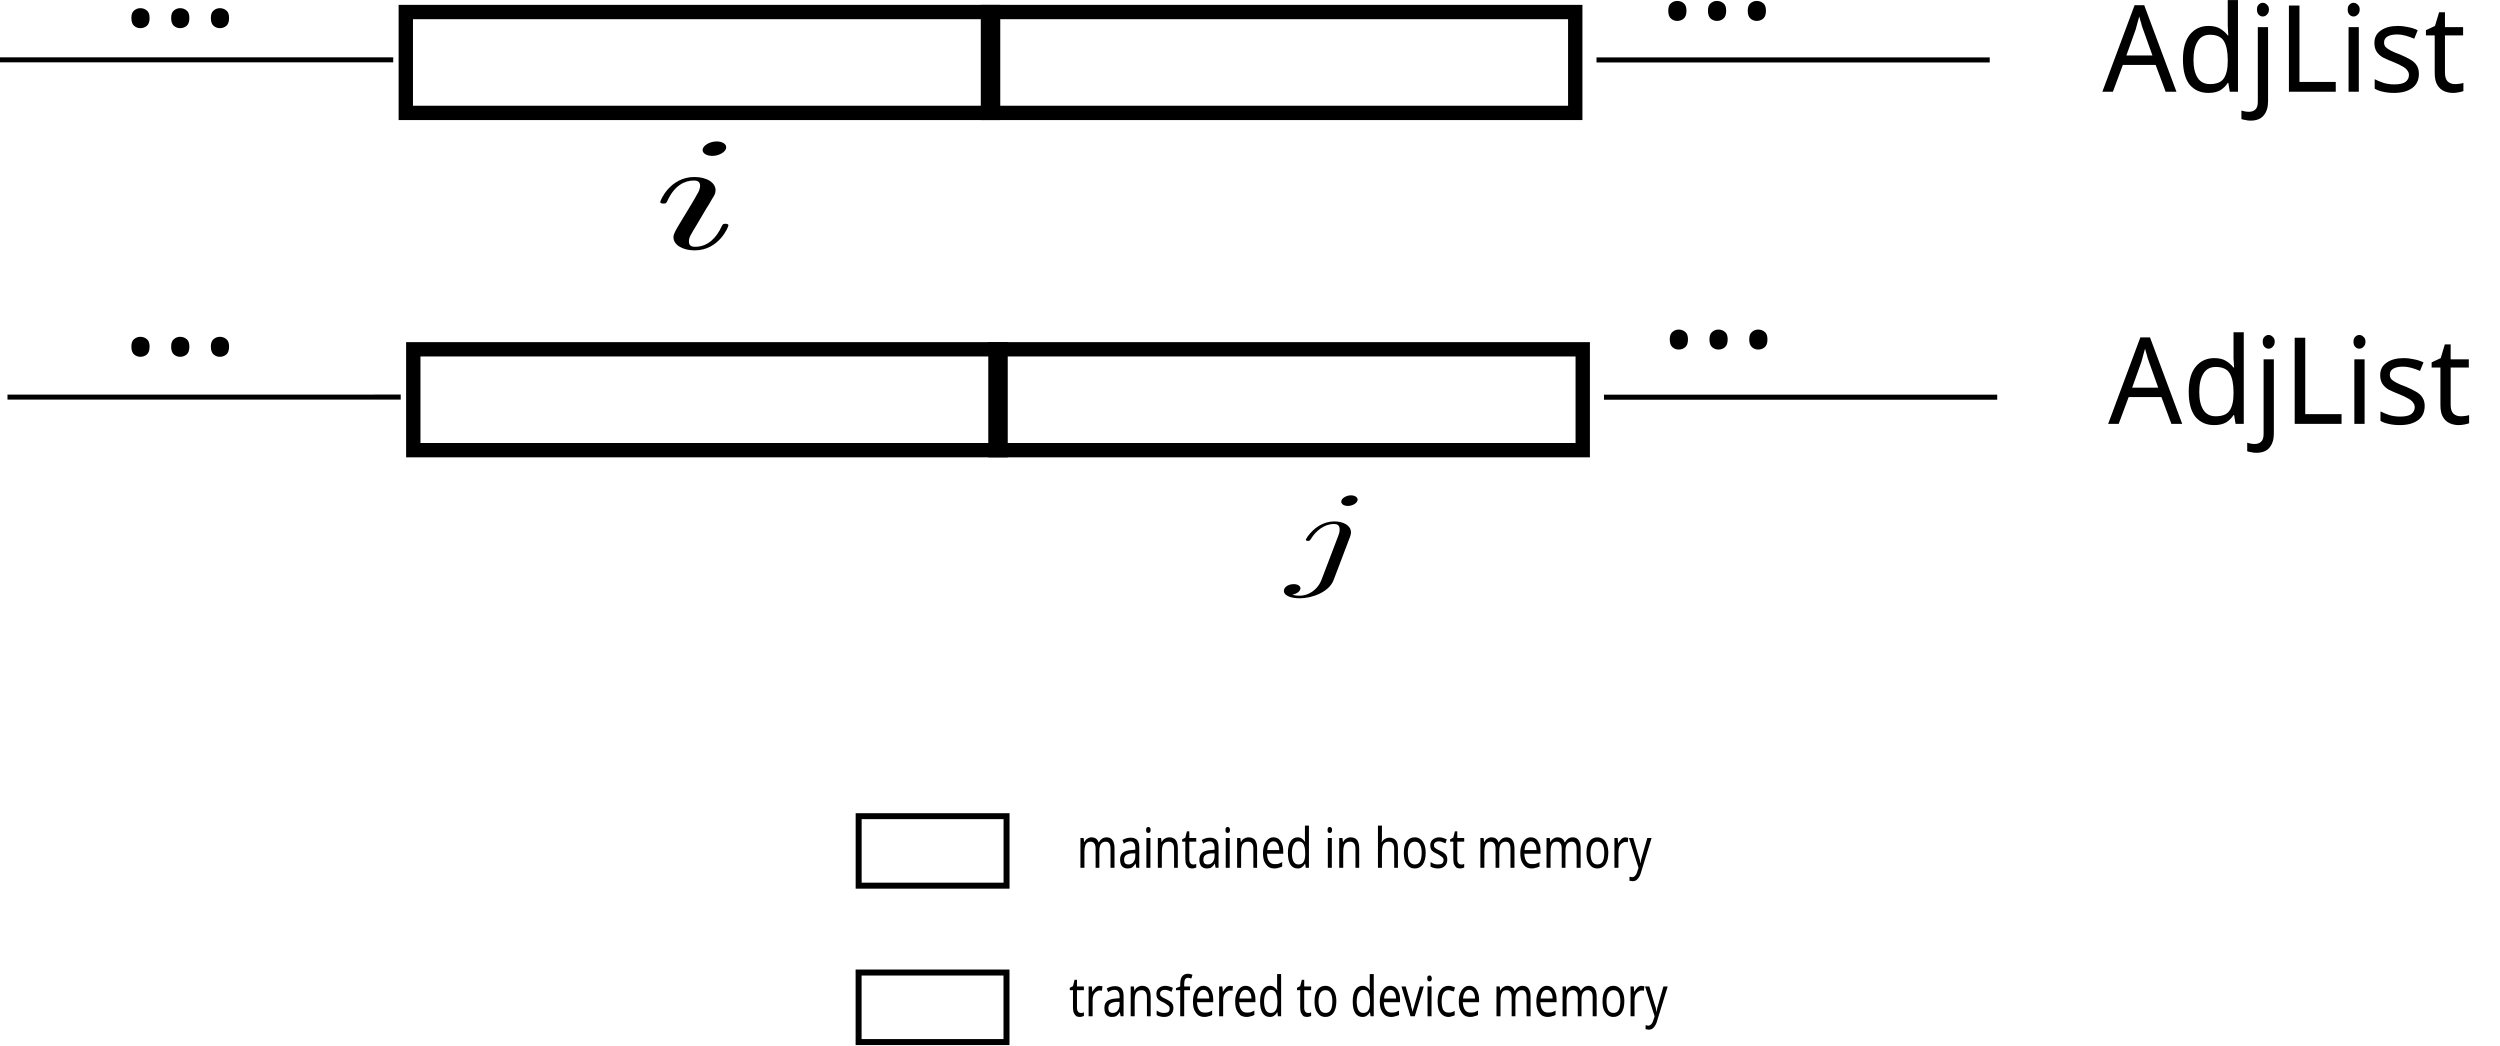
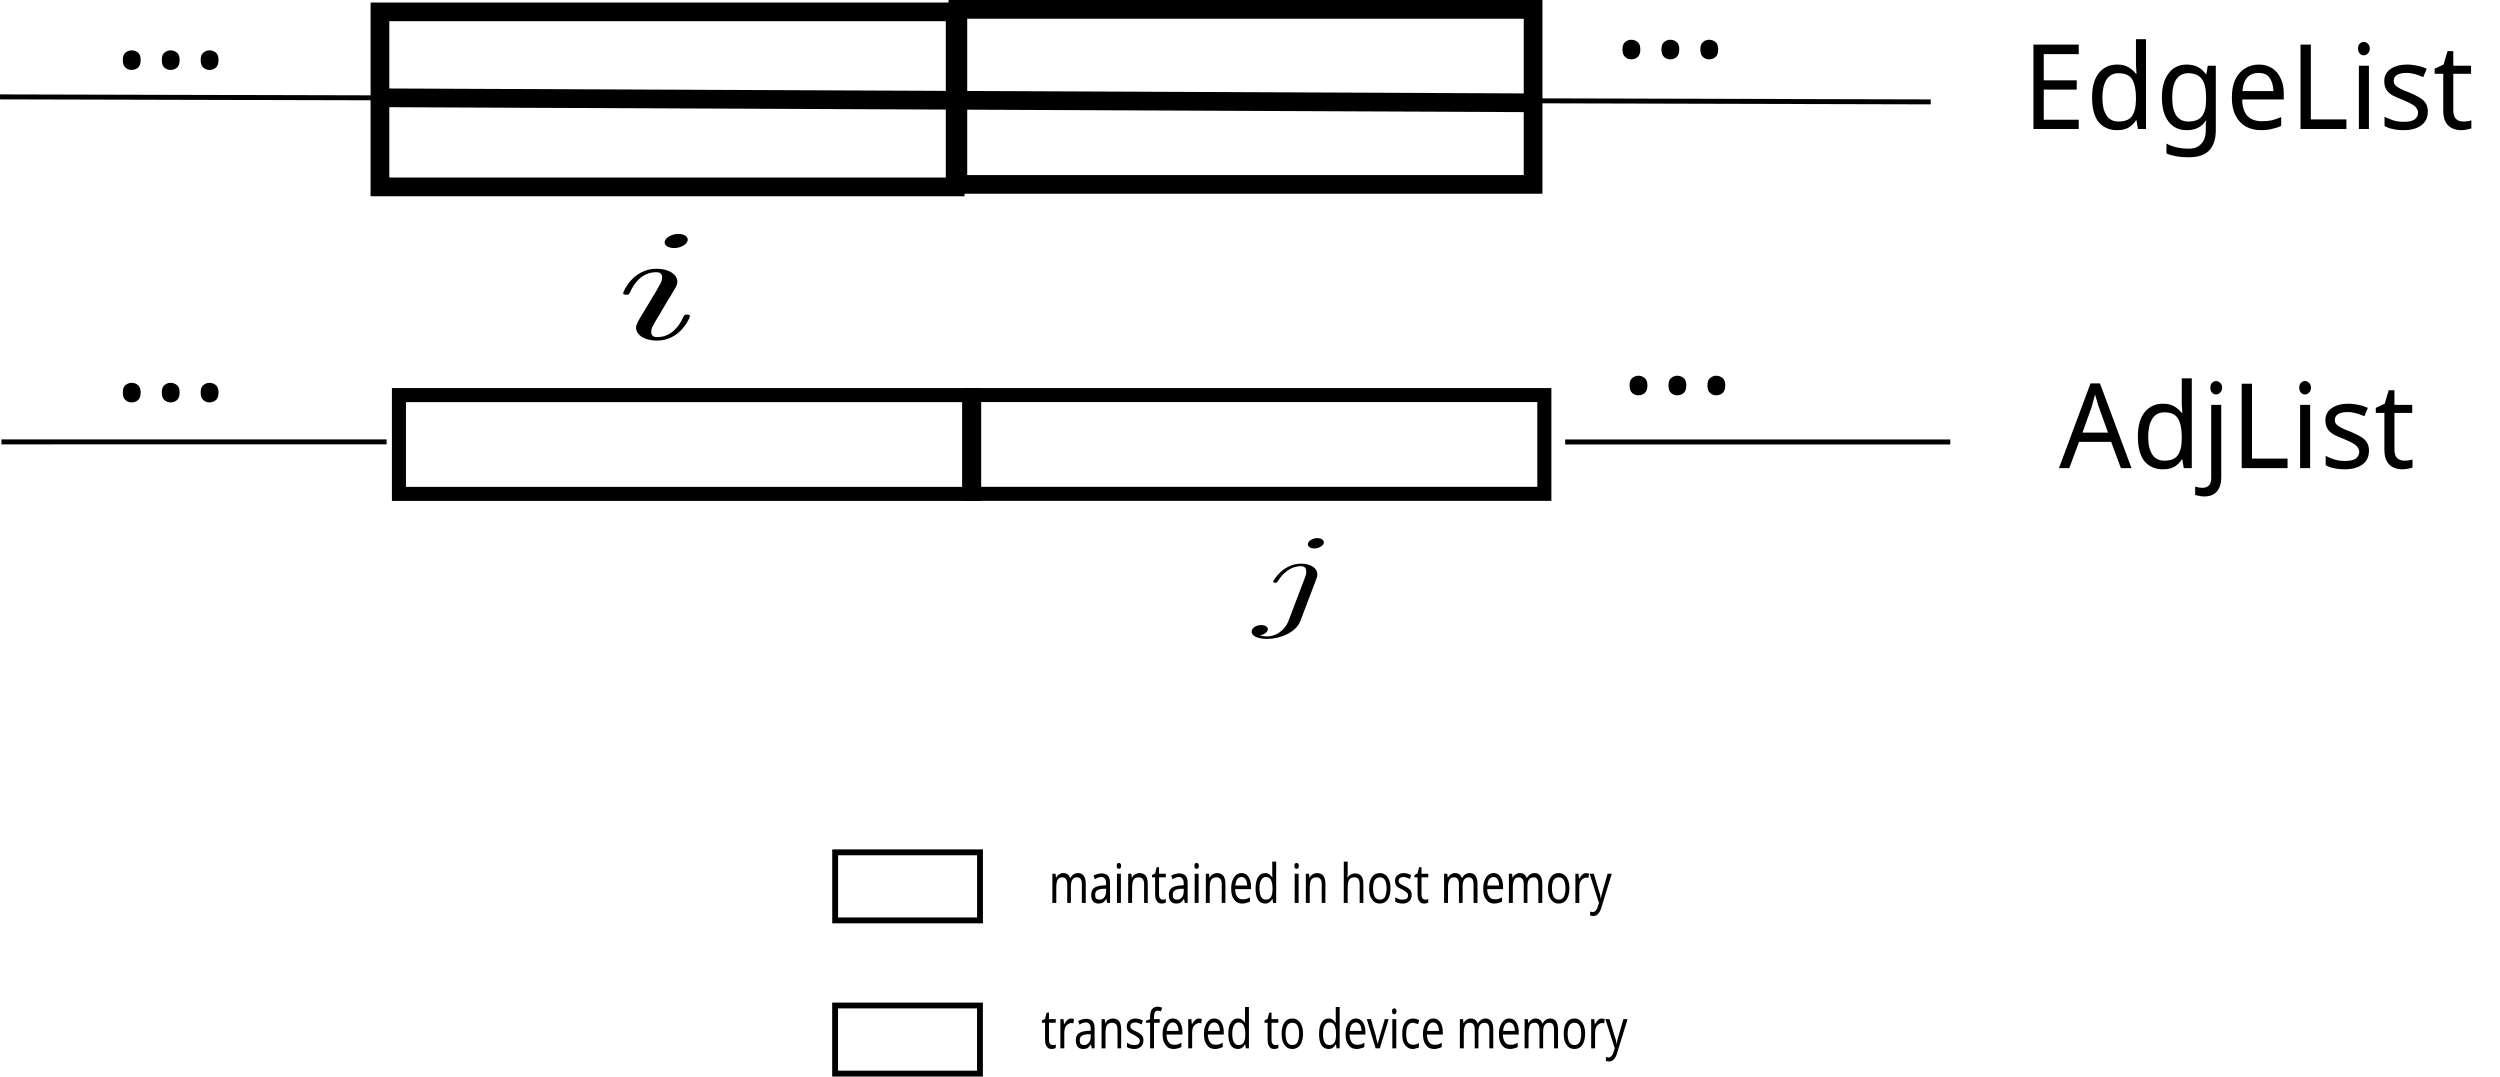
- <svg xmlns="http://www.w3.org/2000/svg" width="130.839mm" height="54.693mm" viewBox="0 0 130.839 54.693" version="1.1" id="svg8">
+ <svg xmlns="http://www.w3.org/2000/svg" width="133.585mm" height="57.522mm" viewBox="0 0 133.585 57.522" version="1.1" id="svg8">
  <defs id="defs2">
-     <meshgradient y="77.621" x="37.819" gradientUnits="userSpaceOnUse" id="meshgradient2418">
-       <meshrow id="meshrow2420">
-         <meshpatch id="meshpatch2422">
-           <stop id="stop2424" style="stop-color:#ffffff;stop-opacity:1" path="c 10.245,0  20.491,0  30.736,0" />
-           <stop id="stop2426" style="stop-color:#800080;stop-opacity:1" path="c 0,1.76  0,3.519  0,5.279" />
-           <stop id="stop2428" style="stop-color:#ffffff;stop-opacity:1" path="c -10.245,0  -20.491,0  -30.736,0" />
-           <stop id="stop2430" style="stop-color:#800080;stop-opacity:1" path="c 0,-1.76  0,-3.519  0,-5.279" />
-         </meshpatch>
-       </meshrow>
-     </meshgradient>
    <meshgradient y="95.271" x="68.679" gradientUnits="userSpaceOnUse" id="meshgradient2432">
      <meshrow id="meshrow2434">
        <meshpatch id="meshpatch2436">
          <stop id="stop2438" style="stop-color:#ffffff;stop-opacity:1" path="c 10.245,0  20.491,0  30.736,0" />
          <stop id="stop2440" style="stop-color:#800080;stop-opacity:1" path="c 0,1.76  0,3.519  0,5.279" />
          <stop id="stop2442" style="stop-color:#ffffff;stop-opacity:1" path="c -10.245,0  -20.491,0  -30.736,0" />
          <stop id="stop2444" style="stop-color:#800080;stop-opacity:1" path="c 0,-1.76  0,-3.519  0,-5.279" />
+         </meshpatch>
+       </meshrow>
+     </meshgradient>
+     <meshgradient y="53.25" x="37.952" gradientUnits="userSpaceOnUse" id="meshgradient2446" gradientTransform="translate(-0.7559524,21.54464)">
+       <meshrow id="meshrow2448">
+         <meshpatch id="meshpatch2450">
+           <stop id="stop2452" style="stop-color:#ffffff;stop-opacity:1" path="c 10.245,0  20.491,0  30.736,0" />
+           <stop id="stop2454" style="stop-color:#800080;stop-opacity:1" path="c 0,3.118  0,6.236  0,9.354" />
+           <stop id="stop2456" style="stop-color:#ffffff;stop-opacity:1" path="c -10.245,0  -20.491,0  -30.736,0" />
+           <stop id="stop2458" style="stop-color:#800080;stop-opacity:1" path="c 0,-3.118  0,-6.236  0,-9.354" />
        </meshpatch>
      </meshrow>
    </meshgradient>
    <meshgradient gradientTransform="translate(0.2998457)" y="127.889" x="61.218" gradientUnits="userSpaceOnUse" id="meshgradient2563">
      <meshrow id="meshrow2565">
        <meshpatch id="meshpatch2567">
          <stop id="stop2569" style="stop-color:#ffffff;stop-opacity:1" path="c 2.58,0  5.16,0  7.74,0" />
          <stop id="stop2571" style="stop-color:#800080;stop-opacity:1" path="c 0,1.213  0,2.426  0,3.638" />
          <stop id="stop2573" style="stop-color:#ffffff;stop-opacity:1" path="c -2.58,0  -5.16,0  -7.74,0" />
          <stop id="stop2575" style="stop-color:#800080;stop-opacity:1" path="c 0,-1.213  0,-2.426  0,-3.638" />
        </meshpatch>
      </meshrow>
    </meshgradient>
  </defs>
-   <g id="layer1" transform="translate(-16.58145,-76.9904)">
-     <rect y="77.621" x="37.819" height="5.279" width="30.736" id="rect815-6" style="fill:url(#meshgradient2418);fill-opacity:1;stroke:#000000;stroke-width:0.751;stroke-linecap:round;stroke-linejoin:miter;stroke-miterlimit:4;stroke-dasharray:none;stroke-dashoffset:0;stroke-opacity:1;paint-order:normal" />
-     <rect y="77.621" x="68.287" height="5.279" width="30.736" id="rect815-6-3" style="fill:none;fill-opacity:1;stroke:#000000;stroke-width:0.751;stroke-linecap:round;stroke-linejoin:miter;stroke-miterlimit:4;stroke-dasharray:none;stroke-dashoffset:0;stroke-opacity:1;paint-order:normal" />
-     <path id="path861" d="m 16.581,80.122 c 6.86,-6.6e-5 13.72,-1.31e-4 20.58,-1.97e-4" style="fill:none;stroke:#000000;stroke-width:0.265px;stroke-linecap:butt;stroke-linejoin:miter;stroke-opacity:1" />
-     <path id="path861-7" d="m 100.135,80.127 c 6.86,-6.6e-5 13.72,-1.31e-4 20.58,-1.97e-4" style="fill:none;stroke:#000000;stroke-width:0.265px;stroke-linecap:butt;stroke-linejoin:miter;stroke-opacity:1" />
+   <g id="layer1" transform="translate(-16.89424,-74.1612)">
+     <rect y="74.795" x="37.196" height="9.354" width="30.736" id="rect815" style="fill:url(#meshgradient2446);fill-opacity:1;stroke:#000000;stroke-width:1;stroke-linecap:round;stroke-linejoin:miter;stroke-miterlimit:4;stroke-dasharray:none;stroke-dashoffset:0;stroke-opacity:1;paint-order:normal" />
+     <rect y="74.661" x="68.077" height="9.354" width="30.736" id="rect815-3" style="fill:none;fill-opacity:1;stroke:#000000;stroke-width:1;stroke-linecap:round;stroke-linejoin:miter;stroke-miterlimit:4;stroke-dasharray:none;stroke-dashoffset:0;stroke-opacity:1;paint-order:normal" />
+     <path id="path838" d="m 37.196,79.387 c 20.5,0.089 40.999,0.178 61.499,0.267" style="fill:none;stroke:#000000;stroke-width:1;stroke-linecap:butt;stroke-linejoin:miter;stroke-miterlimit:4;stroke-dasharray:none;stroke-opacity:1" />
+     <path id="path842" d="m 16.895,79.338 c 34.389,0.089 68.778,0.178 103.166,0.267" style="fill:none;stroke:#000000;stroke-width:0.265px;stroke-linecap:butt;stroke-linejoin:miter;stroke-opacity:1" />
    <rect y="95.272" x="38.211" height="5.279" width="30.736" id="rect815-6-2" style="fill:none;fill-opacity:1;stroke:#000000;stroke-width:0.751;stroke-linecap:round;stroke-linejoin:miter;stroke-miterlimit:4;stroke-dasharray:none;stroke-dashoffset:0;stroke-opacity:1;paint-order:normal" />
    <rect y="95.271" x="68.679" height="5.279" width="30.736" id="rect815-6-3-1" style="fill:url(#meshgradient2432);fill-opacity:1;stroke:#000000;stroke-width:0.751;stroke-linecap:round;stroke-linejoin:miter;stroke-miterlimit:4;stroke-dasharray:none;stroke-dashoffset:0;stroke-opacity:1;paint-order:normal" />
    <path id="path861-0" d="m 16.973,97.773 c 6.86,-6.7e-5 13.72,-1.33e-4 20.58,-2e-4" style="fill:none;stroke:#000000;stroke-width:0.265px;stroke-linecap:butt;stroke-linejoin:miter;stroke-opacity:1" />
    <path id="path861-7-6" d="m 100.527,97.777 c 6.86,-6.7e-5 13.72,-1.33e-4 20.58,-2e-4" style="fill:none;stroke:#000000;stroke-width:0.265px;stroke-linecap:butt;stroke-linejoin:miter;stroke-opacity:1" />
-     <text id="text915-1" y="78.355" x="22.896" style="font-style:normal;font-weight:normal;font-size:2.117px;line-height:1.25;font-family:sans-serif;letter-spacing:0px;word-spacing:0px;fill:#000000;fill-opacity:1;stroke:none;stroke-width:0.265" xml:space="preserve">
-       <tspan style="font-size:7.761px;stroke-width:0.265" y="78.355" x="22.896" id="tspan913-8">...</tspan>
+     <text id="text915-8" y="77.221" x="103.027" style="font-style:normal;font-weight:normal;font-size:2.117px;line-height:1.25;font-family:sans-serif;letter-spacing:0px;word-spacing:0px;fill:#000000;fill-opacity:1;stroke:none;stroke-width:0.265" xml:space="preserve">
+       <tspan style="font-size:7.761px;stroke-width:0.265" y="77.221" x="103.027" id="tspan913-3">...</tspan>
+     </text>
+     <text id="text915-7" y="77.788" x="22.896" style="font-style:normal;font-weight:normal;font-size:2.117px;line-height:1.25;font-family:sans-serif;letter-spacing:0px;word-spacing:0px;fill:#000000;fill-opacity:1;stroke:none;stroke-width:0.265" xml:space="preserve">
+       <tspan style="font-size:7.761px;stroke-width:0.265" y="77.788" x="22.896" id="tspan913-0">...</tspan>
    </text>
    <text id="text915-4" y="95.553" x="22.896" style="font-style:normal;font-weight:normal;font-size:2.117px;line-height:1.25;font-family:sans-serif;letter-spacing:0px;word-spacing:0px;fill:#000000;fill-opacity:1;stroke:none;stroke-width:0.265" xml:space="preserve">
      <tspan style="font-size:7.761px;stroke-width:0.265" y="95.553" x="22.896" id="tspan913-6">...</tspan>
    </text>
-     <text id="text915-44" y="77.977" x="103.33" style="font-style:normal;font-weight:normal;font-size:2.117px;line-height:1.25;font-family:sans-serif;letter-spacing:0px;word-spacing:0px;fill:#000000;fill-opacity:1;stroke:none;stroke-width:0.265" xml:space="preserve">
-       <tspan style="font-size:7.761px;stroke-width:0.265" y="77.977" x="103.33" id="tspan913-2">...</tspan>
-     </text>
    <text id="text915-2" y="95.175" x="103.405" style="font-style:normal;font-weight:normal;font-size:2.117px;line-height:1.25;font-family:sans-serif;letter-spacing:0px;word-spacing:0px;fill:#000000;fill-opacity:1;stroke:none;stroke-width:0.265" xml:space="preserve">
      <tspan style="font-size:7.761px;stroke-width:0.265" y="95.175" x="103.405" id="tspan913-5">...</tspan>
    </text>
-     <text transform="scale(0.9805536,1.019832)" id="text2462-0" y="80.198" x="129.12" style="font-style:normal;font-weight:normal;font-size:1.548px;line-height:1.25;font-family:sans-serif;letter-spacing:0px;word-spacing:0px;fill:#000000;fill-opacity:1;stroke:none;stroke-width:0.194" xml:space="preserve">
-       <tspan style="font-size:6.193px;stroke-width:0.194" y="80.198" x="129.12" id="tspan2460-0">AdjList</tspan>
+     <text transform="scale(0.9805536,1.019832)" id="text2462" y="79.477" x="127.444" style="font-style:normal;font-weight:normal;font-size:1.548px;line-height:1.25;font-family:sans-serif;letter-spacing:0px;word-spacing:0px;fill:#000000;fill-opacity:1;stroke:none;stroke-width:0.194" xml:space="preserve">
+       <tspan style="font-size:6.193px;stroke-width:0.194" y="79.477" x="127.444" id="tspan2460">EdgeList</tspan>
    </text>
    <text transform="scale(0.9805536,1.019832)" id="text2462-0-8" y="97.247" x="129.43" style="font-style:normal;font-weight:normal;font-size:1.548px;line-height:1.25;font-family:sans-serif;letter-spacing:0px;word-spacing:0px;fill:#000000;fill-opacity:1;stroke:none;stroke-width:0.194" xml:space="preserve">
      <tspan style="font-size:6.193px;stroke-width:0.194" y="97.247" x="129.43" id="tspan2460-0-5">AdjList</tspan>
    </text>
    <rect y="119.705" x="61.52" height="3.638" width="7.74" id="rect815-6-2-0" style="fill:none;fill-opacity:1;stroke:#000000;stroke-width:0.313;stroke-linecap:round;stroke-linejoin:miter;stroke-miterlimit:4;stroke-dasharray:none;stroke-dashoffset:0;stroke-opacity:1;paint-order:normal" />
    <text transform="scale(0.8917465,1.121395)" id="text2517" y="109.155" x="81.786" style="font-style:normal;font-weight:normal;font-size:2.589px;line-height:1.25;font-family:sans-serif;letter-spacing:0px;word-spacing:0px;fill:#000000;fill-opacity:1;stroke:none;stroke-width:0.324" xml:space="preserve">
      <tspan style="stroke-width:0.324" y="109.155" x="81.786" id="tspan2515">maintained in host memory</tspan>
    </text>
    <rect y="127.889" x="61.517" height="3.638" width="7.74" id="rect815-6-2-0-4" style="fill:url(#meshgradient2563);fill-opacity:1;stroke:#000000;stroke-width:0.313;stroke-linecap:round;stroke-linejoin:miter;stroke-miterlimit:4;stroke-dasharray:none;stroke-dashoffset:0;stroke-opacity:1;paint-order:normal" />
    <text transform="scale(0.8917464,1.121395)" id="text2517-2" y="116.086" x="81.333" style="font-style:normal;font-weight:normal;font-size:2.589px;line-height:1.25;font-family:sans-serif;letter-spacing:0px;word-spacing:0px;fill:#000000;fill-opacity:1;stroke:none;stroke-width:0.324" xml:space="preserve">
      <tspan style="stroke-width:0.324" y="116.086" x="81.333" id="tspan2515-0">transfered to device memory</tspan>
    </text>
-     <g transform="matrix(0.9041886,0,0,0.5673608,-25.3464,32.75904)" id="g2833">
+     <g transform="matrix(0.9041886,0,0,0.5673608,-26.29134,35.0269)" id="g2833">
      <g style="font-style:normal;font-variant:normal;font-weight:normal;font-stretch:normal;letter-spacing:normal;word-spacing:normal;text-anchor:start;fill:none;fill-opacity:1;fill-rule:evenodd;stroke:#000000;stroke-linecap:butt;stroke-linejoin:miter;stroke-miterlimit:10.433;stroke-dasharray:none;stroke-dashoffset:0;stroke-opacity:1" id="g2831" transform="matrix(0.3,0,0,-0.3,-52.5,222.75)" xml:space="preserve" stroke-miterlimit="10.433" font-style="normal" font-variant="normal" font-weight="normal" font-stretch="normal" font-size-adjust="none" letter-spacing="normal" word-spacing="normal">
        <path style="fill:#000000;stroke-width:0" d="m 469.68,437.34 -0.01,0.09 v 0.09 l -0.01,0.1 -0.02,0.08 -0.01,0.09 -0.03,0.09 -0.02,0.08 -0.03,0.08 -0.03,0.08 -0.04,0.08 -0.04,0.08 -0.05,0.07 -0.04,0.07 -0.06,0.07 -0.05,0.06 -0.06,0.06 -0.06,0.06 -0.06,0.06 -0.07,0.05 -0.07,0.05 -0.08,0.05 -0.07,0.04 -0.09,0.04 -0.08,0.04 -0.08,0.03 -0.09,0.03 -0.1,0.02 -0.09,0.02 -0.1,0.02 -0.1,0.01 h -0.1 l -0.11,0.01 c -1.36,0 -2.7,-1.3 -2.7,-2.64 0,-0.96 0.7,-1.8 1.91,-1.8 1.14,0 2.64,1.14 2.64,2.64 z" id="path2827" />
        <path style="fill:#000000;stroke-width:0" d="m 465.88,418.61 0.05,0.13 0.05,0.12 0.05,0.12 0.05,0.11 0.04,0.1 0.04,0.1 0.03,0.09 0.04,0.09 0.03,0.09 0.04,0.08 0.03,0.08 0.02,0.08 0.03,0.07 0.03,0.07 0.05,0.15 0.05,0.14 0.05,0.14 0.03,0.07 0.03,0.08 0.03,0.08 0.02,0.08 0.04,0.08 0.03,0.09 0.03,0.1 0.04,0.09 0.03,0.11 0.04,0.11 0.05,0.11 0.04,0.13 c 0.41,1 0.66,1.68 0.66,2.64 0,2.23 -1.59,4.07 -4.09,4.07 -4.68,0 -6.58,-7.21 -6.58,-7.67 0,-0.5 0.5,-0.5 0.61,-0.5 0.5,0 0.54,0.11 0.79,0.91 1.35,4.69 3.33,6.17 5.03,6.17 0.4,0 1.25,0 1.25,-1.59 0,-1.05 -0.35,-2.1 -0.56,-2.6 -0.39,-1.29 -2.64,-7.06 -3.44,-9.22 -0.48,-1.28 -1.14,-2.93 -1.14,-3.98 0,-2.33 1.69,-4.08 4.1,-4.08 4.67,0 6.51,7.22 6.51,7.67 0,0.5 -0.43,0.5 -0.59,0.5 -0.5,0 -0.5,-0.15 -0.75,-0.9 -0.89,-3.13 -2.53,-6.17 -5.08,-6.17 -0.84,0 -1.2,0.5 -1.2,1.64 0,1.25 0.31,1.95 1.45,4.98 z" id="path2829" />
      </g>
    </g>
    <g id="g3003" transform="matrix(0.6297981,0,0,0.4161628,30.89465,65.0401)">
      <g word-spacing="normal" letter-spacing="normal" font-size-adjust="none" font-stretch="normal" font-weight="normal" font-variant="normal" font-style="normal" stroke-miterlimit="10.433" xml:space="preserve" transform="matrix(0.3,0,0,-0.3,-52.5,222.75)" id="g3001" style="font-style:normal;font-variant:normal;font-weight:normal;font-stretch:normal;letter-spacing:normal;word-spacing:normal;text-anchor:start;fill:none;fill-opacity:1;fill-rule:evenodd;stroke:#000000;stroke-linecap:butt;stroke-linejoin:miter;stroke-miterlimit:10.433;stroke-dasharray:none;stroke-dashoffset:0;stroke-opacity:1">
        <path id="path2997" d="m 475.3,437.34 v 0.09 l -0.01,0.08 -0.01,0.09 -0.01,0.09 -0.02,0.08 -0.02,0.08 -0.03,0.09 -0.03,0.08 -0.03,0.07 -0.04,0.08 -0.04,0.08 -0.04,0.07 -0.05,0.07 -0.05,0.07 -0.06,0.07 -0.06,0.06 -0.06,0.06 -0.07,0.06 -0.07,0.05 -0.07,0.06 -0.08,0.04 -0.07,0.05 -0.09,0.04 -0.08,0.04 -0.09,0.03 -0.09,0.03 -0.1,0.03 -0.1,0.02 -0.1,0.01 -0.1,0.02 h -0.11 l -0.11,0.01 c -1.16,0 -2.64,-1.16 -2.64,-2.64 0,-1 0.69,-1.8 1.84,-1.8 1.35,0 2.69,1.3 2.69,2.64 z" style="fill:#000000;stroke-width:0" />
        <path id="path2999" d="m 465.29,403.71 -0.1,-0.35 -0.1,-0.35 -0.11,-0.34 -0.12,-0.33 -0.12,-0.33 -0.14,-0.32 -0.14,-0.31 -0.14,-0.3 -0.16,-0.3 -0.16,-0.29 -0.16,-0.28 -0.18,-0.26 -0.18,-0.26 -0.18,-0.25 -0.2,-0.24 -0.19,-0.23 -0.2,-0.22 -0.21,-0.2 -0.21,-0.19 -0.22,-0.19 -0.22,-0.16 -0.23,-0.16 -0.23,-0.14 -0.23,-0.13 -0.24,-0.12 -0.24,-0.1 -0.25,-0.08 -0.25,-0.08 -0.25,-0.05 -0.25,-0.04 -0.26,-0.03 -0.26,-0.01 c -0.3,0 -1.05,0 -1.95,0.46 1.5,0.36 2.25,1.64 2.25,2.64 0,0.79 -0.55,1.75 -1.89,1.75 -1.25,0 -2.69,-1.05 -2.69,-2.85 0,-2 1.98,-3.09 4.37,-3.09 3.49,0 8.13,2.64 9.38,7.58 l 4.58,18.23 c 0.25,1 0.25,1.69 0.25,1.85 0,2.84 -2.1,4.57 -4.58,4.57 -5.09,0 -7.92,-7.21 -7.92,-7.67 0,-0.5 0.48,-0.5 0.59,-0.5 0.45,0 0.5,0.07 0.89,1 1.25,3.05 3.55,6.08 6.28,6.08 0.71,0 1.6,-0.2 1.6,-2.28 0,-1.16 -0.16,-1.7 -0.35,-2.55 z" style="fill:#000000;stroke-width:0" />
      </g>
    </g>
  </g>
</svg>
